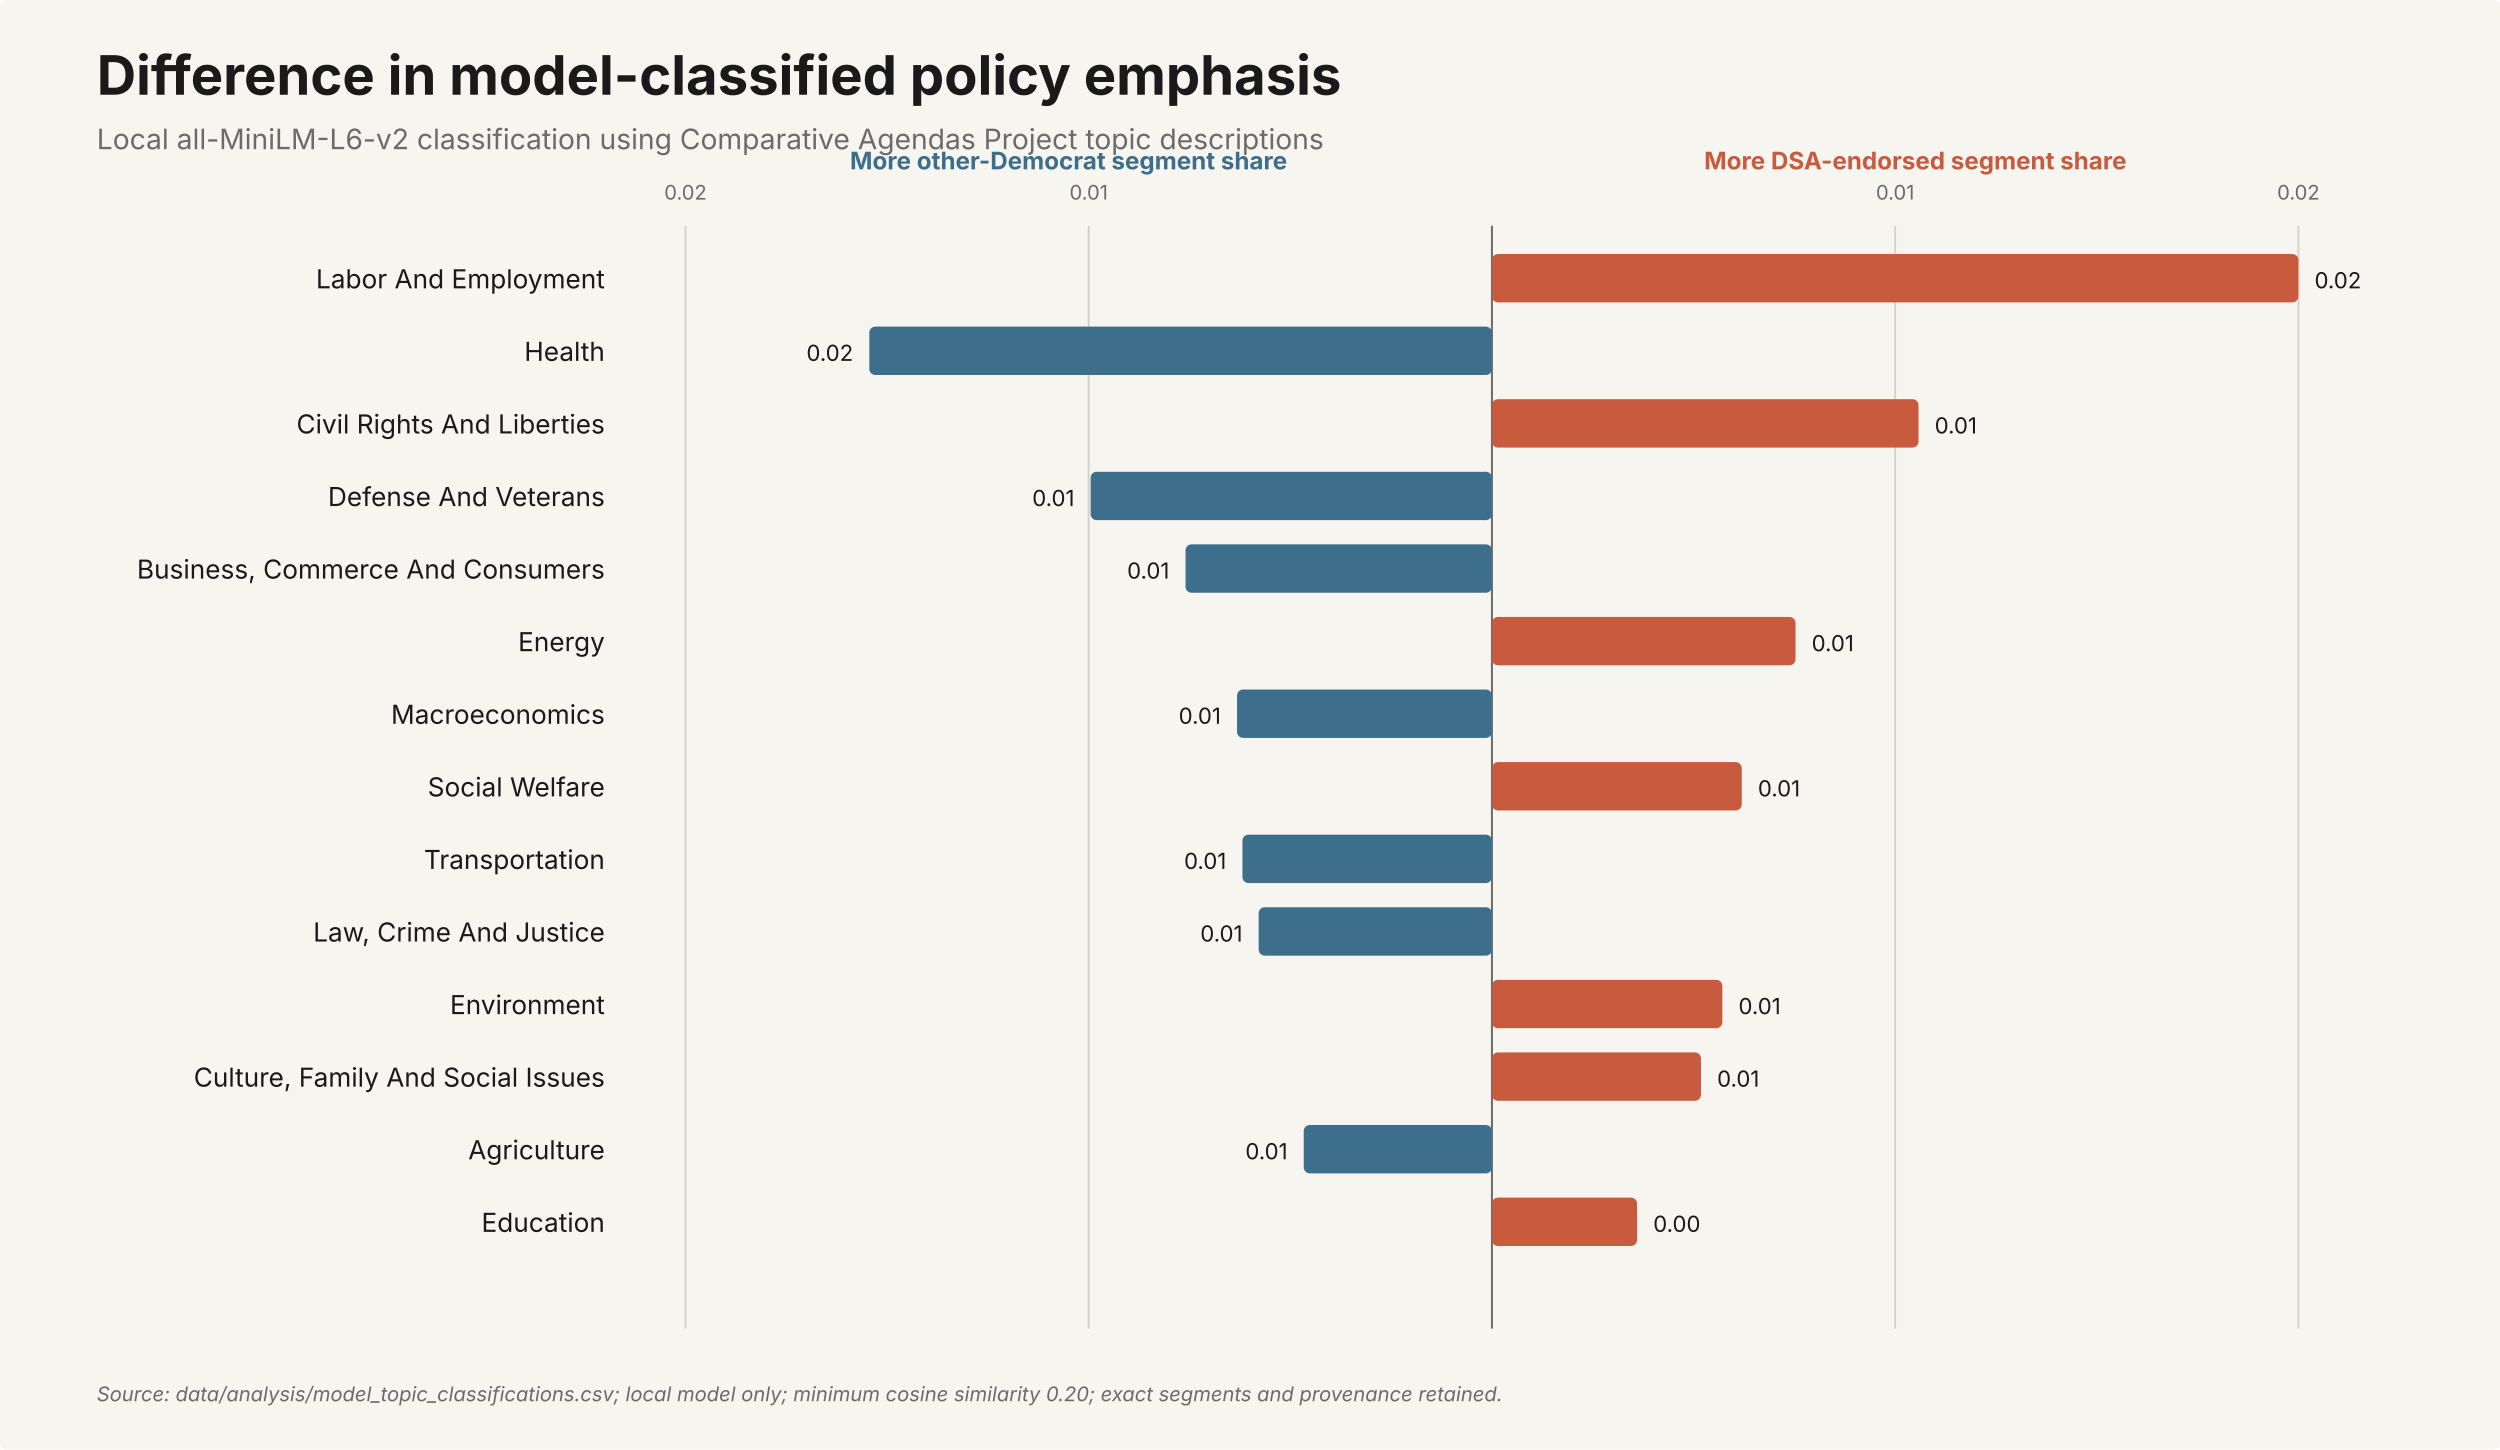
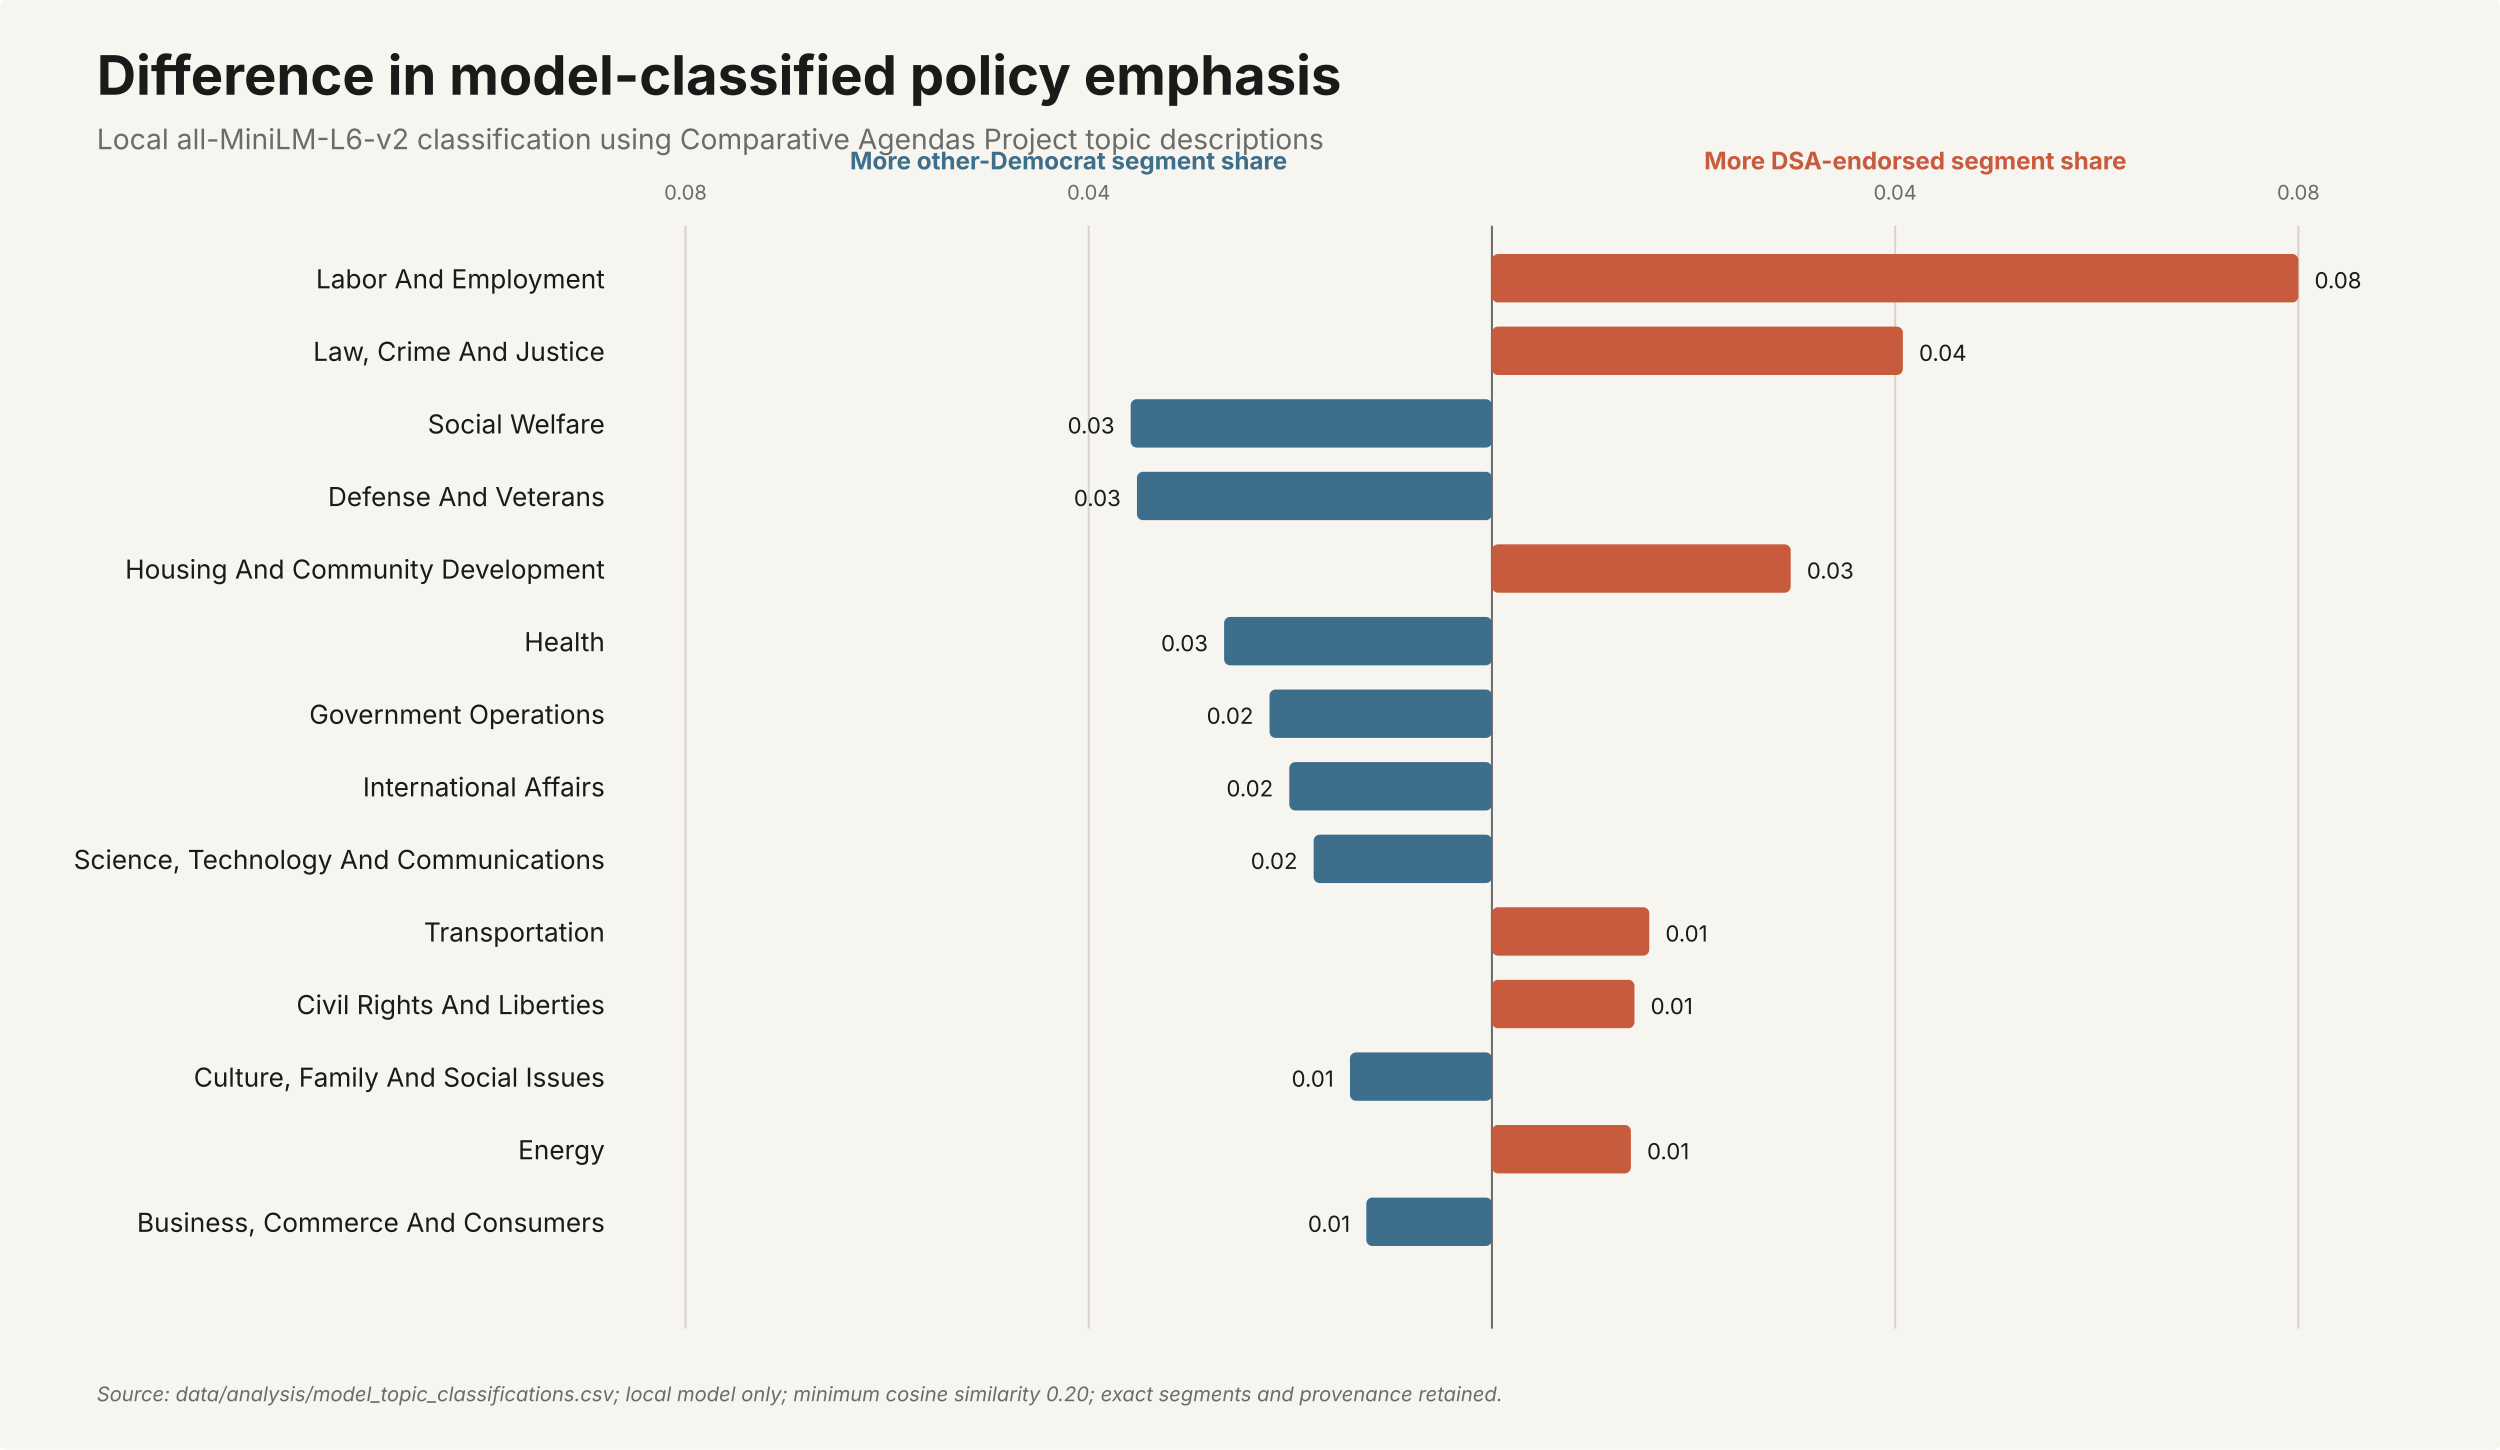
<svg xmlns="http://www.w3.org/2000/svg" width="1240" height="719" viewBox="0 0 1240 719">
  <rect x="0.00" y="0.00" width="1240.00" height="719.00" fill="#F7F5F0" rx="3" />
  <text x="48" y="47" text-anchor="start" fill="#1A1A1A" font-family="Inter, Arial, Helvetica, sans-serif" font-size="27px" font-weight="700" font-style="normal">Difference in model-classified policy emphasis</text>
  <text x="48" y="74" text-anchor="start" fill="#6B6B6B" font-family="Inter, Arial, Helvetica, sans-serif" font-size="14px" font-weight="400" font-style="normal">Local all-MiniLM-L6-v2 classification using Comparative Agendas Project topic descriptions</text>
  <line x1="340" y1="112" x2="340" y2="659" stroke="#D6D3CC" stroke-width="1" />
-   <text x="340" y="99" text-anchor="middle" fill="#6B6B6B" font-family="Inter, Arial, Helvetica, sans-serif" font-size="10px" font-weight="400" font-style="normal">0.02</text>
+   <text x="340" y="99" text-anchor="middle" fill="#6B6B6B" font-family="Inter, Arial, Helvetica, sans-serif" font-size="10px" font-weight="400" font-style="normal">0.08</text>
  <line x1="540.0" y1="112" x2="540.0" y2="659" stroke="#D6D3CC" stroke-width="1" />
-   <text x="540.0" y="99" text-anchor="middle" fill="#6B6B6B" font-family="Inter, Arial, Helvetica, sans-serif" font-size="10px" font-weight="400" font-style="normal">0.01</text>
+   <text x="540.0" y="99" text-anchor="middle" fill="#6B6B6B" font-family="Inter, Arial, Helvetica, sans-serif" font-size="10px" font-weight="400" font-style="normal">0.04</text>
  <line x1="740" y1="112" x2="740" y2="659" stroke="#6B6B6B" stroke-width="1" />
  <line x1="940.0" y1="112" x2="940.0" y2="659" stroke="#D6D3CC" stroke-width="1" />
-   <text x="940.0" y="99" text-anchor="middle" fill="#6B6B6B" font-family="Inter, Arial, Helvetica, sans-serif" font-size="10px" font-weight="400" font-style="normal">0.01</text>
+   <text x="940.0" y="99" text-anchor="middle" fill="#6B6B6B" font-family="Inter, Arial, Helvetica, sans-serif" font-size="10px" font-weight="400" font-style="normal">0.04</text>
  <line x1="1140" y1="112" x2="1140" y2="659" stroke="#D6D3CC" stroke-width="1" />
-   <text x="1140" y="99" text-anchor="middle" fill="#6B6B6B" font-family="Inter, Arial, Helvetica, sans-serif" font-size="10px" font-weight="400" font-style="normal">0.02</text>
+   <text x="1140" y="99" text-anchor="middle" fill="#6B6B6B" font-family="Inter, Arial, Helvetica, sans-serif" font-size="10px" font-weight="400" font-style="normal">0.08</text>
  <text x="300" y="143" text-anchor="end" fill="#1A1A1A" font-family="Inter, Arial, Helvetica, sans-serif" font-size="13px" font-weight="400" font-style="normal">Labor And Employment</text>
  <rect x="740.00" y="126.00" width="400.00" height="24.00" fill="#C85A3D" rx="3" />
-   <text x="1148.0" y="143" text-anchor="start" fill="#1A1A1A" font-family="Inter, Arial, Helvetica, sans-serif" font-size="11px" font-weight="400" font-style="normal">0.02</text>
-   <text x="300" y="179" text-anchor="end" fill="#1A1A1A" font-family="Inter, Arial, Helvetica, sans-serif" font-size="13px" font-weight="400" font-style="normal">Health</text>
-   <rect x="431.18" y="162.00" width="308.82" height="24.00" fill="#3D6F8C" rx="3" />
-   <text x="423.181" y="179" text-anchor="end" fill="#1A1A1A" font-family="Inter, Arial, Helvetica, sans-serif" font-size="11px" font-weight="400" font-style="normal">0.02</text>
-   <text x="300" y="215" text-anchor="end" fill="#1A1A1A" font-family="Inter, Arial, Helvetica, sans-serif" font-size="13px" font-weight="400" font-style="normal">Civil Rights And Liberties</text>
-   <rect x="740.00" y="198.00" width="211.60" height="24.00" fill="#C85A3D" rx="3" />
-   <text x="959.6" y="215" text-anchor="start" fill="#1A1A1A" font-family="Inter, Arial, Helvetica, sans-serif" font-size="11px" font-weight="400" font-style="normal">0.01</text>
+   <text x="1148.0" y="143" text-anchor="start" fill="#1A1A1A" font-family="Inter, Arial, Helvetica, sans-serif" font-size="11px" font-weight="400" font-style="normal">0.08</text>
+   <text x="300" y="179" text-anchor="end" fill="#1A1A1A" font-family="Inter, Arial, Helvetica, sans-serif" font-size="13px" font-weight="400" font-style="normal">Law, Crime And Justice</text>
+   <rect x="740.00" y="162.00" width="203.82" height="24.00" fill="#C85A3D" rx="3" />
+   <text x="951.824" y="179" text-anchor="start" fill="#1A1A1A" font-family="Inter, Arial, Helvetica, sans-serif" font-size="11px" font-weight="400" font-style="normal">0.04</text>
+   <text x="300" y="215" text-anchor="end" fill="#1A1A1A" font-family="Inter, Arial, Helvetica, sans-serif" font-size="13px" font-weight="400" font-style="normal">Social Welfare</text>
+   <rect x="560.82" y="198.00" width="179.18" height="24.00" fill="#3D6F8C" rx="3" />
+   <text x="552.816" y="215" text-anchor="end" fill="#1A1A1A" font-family="Inter, Arial, Helvetica, sans-serif" font-size="11px" font-weight="400" font-style="normal">0.03</text>
  <text x="300" y="251" text-anchor="end" fill="#1A1A1A" font-family="Inter, Arial, Helvetica, sans-serif" font-size="13px" font-weight="400" font-style="normal">Defense And Veterans</text>
-   <rect x="540.95" y="234.00" width="199.05" height="24.00" fill="#3D6F8C" rx="3" />
-   <text x="532.951" y="251" text-anchor="end" fill="#1A1A1A" font-family="Inter, Arial, Helvetica, sans-serif" font-size="11px" font-weight="400" font-style="normal">0.01</text>
-   <text x="300" y="287" text-anchor="end" fill="#1A1A1A" font-family="Inter, Arial, Helvetica, sans-serif" font-size="13px" font-weight="400" font-style="normal">Business, Commerce And Consumers</text>
-   <rect x="588.02" y="270.00" width="151.98" height="24.00" fill="#3D6F8C" rx="3" />
-   <text x="580.02" y="287" text-anchor="end" fill="#1A1A1A" font-family="Inter, Arial, Helvetica, sans-serif" font-size="11px" font-weight="400" font-style="normal">0.01</text>
-   <text x="300" y="323" text-anchor="end" fill="#1A1A1A" font-family="Inter, Arial, Helvetica, sans-serif" font-size="13px" font-weight="400" font-style="normal">Energy</text>
-   <rect x="740.00" y="306.00" width="150.57" height="24.00" fill="#C85A3D" rx="3" />
-   <text x="898.572" y="323" text-anchor="start" fill="#1A1A1A" font-family="Inter, Arial, Helvetica, sans-serif" font-size="11px" font-weight="400" font-style="normal">0.01</text>
-   <text x="300" y="359" text-anchor="end" fill="#1A1A1A" font-family="Inter, Arial, Helvetica, sans-serif" font-size="13px" font-weight="400" font-style="normal">Macroeconomics</text>
-   <rect x="613.58" y="342.00" width="126.42" height="24.00" fill="#3D6F8C" rx="3" />
-   <text x="605.579" y="359" text-anchor="end" fill="#1A1A1A" font-family="Inter, Arial, Helvetica, sans-serif" font-size="11px" font-weight="400" font-style="normal">0.01</text>
-   <text x="300" y="395" text-anchor="end" fill="#1A1A1A" font-family="Inter, Arial, Helvetica, sans-serif" font-size="13px" font-weight="400" font-style="normal">Social Welfare</text>
-   <rect x="740.00" y="378.00" width="123.90" height="24.00" fill="#C85A3D" rx="3" />
-   <text x="871.904" y="395" text-anchor="start" fill="#1A1A1A" font-family="Inter, Arial, Helvetica, sans-serif" font-size="11px" font-weight="400" font-style="normal">0.01</text>
-   <text x="300" y="431" text-anchor="end" fill="#1A1A1A" font-family="Inter, Arial, Helvetica, sans-serif" font-size="13px" font-weight="400" font-style="normal">Transportation</text>
-   <rect x="616.25" y="414.00" width="123.75" height="24.00" fill="#3D6F8C" rx="3" />
-   <text x="608.254" y="431" text-anchor="end" fill="#1A1A1A" font-family="Inter, Arial, Helvetica, sans-serif" font-size="11px" font-weight="400" font-style="normal">0.01</text>
-   <text x="300" y="467" text-anchor="end" fill="#1A1A1A" font-family="Inter, Arial, Helvetica, sans-serif" font-size="13px" font-weight="400" font-style="normal">Law, Crime And Justice</text>
-   <rect x="624.30" y="450.00" width="115.70" height="24.00" fill="#3D6F8C" rx="3" />
-   <text x="616.299" y="467" text-anchor="end" fill="#1A1A1A" font-family="Inter, Arial, Helvetica, sans-serif" font-size="11px" font-weight="400" font-style="normal">0.01</text>
-   <text x="300" y="503" text-anchor="end" fill="#1A1A1A" font-family="Inter, Arial, Helvetica, sans-serif" font-size="13px" font-weight="400" font-style="normal">Environment</text>
-   <rect x="740.00" y="486.00" width="114.28" height="24.00" fill="#C85A3D" rx="3" />
-   <text x="862.276" y="503" text-anchor="start" fill="#1A1A1A" font-family="Inter, Arial, Helvetica, sans-serif" font-size="11px" font-weight="400" font-style="normal">0.01</text>
+   <rect x="563.93" y="234.00" width="176.07" height="24.00" fill="#3D6F8C" rx="3" />
+   <text x="555.931" y="251" text-anchor="end" fill="#1A1A1A" font-family="Inter, Arial, Helvetica, sans-serif" font-size="11px" font-weight="400" font-style="normal">0.03</text>
+   <text x="300" y="287" text-anchor="end" fill="#1A1A1A" font-family="Inter, Arial, Helvetica, sans-serif" font-size="13px" font-weight="400" font-style="normal">Housing And Community Development</text>
+   <rect x="740.00" y="270.00" width="148.18" height="24.00" fill="#C85A3D" rx="3" />
+   <text x="896.184" y="287" text-anchor="start" fill="#1A1A1A" font-family="Inter, Arial, Helvetica, sans-serif" font-size="11px" font-weight="400" font-style="normal">0.03</text>
+   <text x="300" y="323" text-anchor="end" fill="#1A1A1A" font-family="Inter, Arial, Helvetica, sans-serif" font-size="13px" font-weight="400" font-style="normal">Health</text>
+   <rect x="607.16" y="306.00" width="132.84" height="24.00" fill="#3D6F8C" rx="3" />
+   <text x="599.164" y="323" text-anchor="end" fill="#1A1A1A" font-family="Inter, Arial, Helvetica, sans-serif" font-size="11px" font-weight="400" font-style="normal">0.03</text>
+   <text x="300" y="359" text-anchor="end" fill="#1A1A1A" font-family="Inter, Arial, Helvetica, sans-serif" font-size="13px" font-weight="400" font-style="normal">Government Operations</text>
+   <rect x="629.69" y="342.00" width="110.31" height="24.00" fill="#3D6F8C" rx="3" />
+   <text x="621.686" y="359" text-anchor="end" fill="#1A1A1A" font-family="Inter, Arial, Helvetica, sans-serif" font-size="11px" font-weight="400" font-style="normal">0.02</text>
+   <text x="300" y="395" text-anchor="end" fill="#1A1A1A" font-family="Inter, Arial, Helvetica, sans-serif" font-size="13px" font-weight="400" font-style="normal">International Affairs</text>
+   <rect x="639.49" y="378.00" width="100.51" height="24.00" fill="#3D6F8C" rx="3" />
+   <text x="631.494" y="395" text-anchor="end" fill="#1A1A1A" font-family="Inter, Arial, Helvetica, sans-serif" font-size="11px" font-weight="400" font-style="normal">0.02</text>
+   <text x="300" y="431" text-anchor="end" fill="#1A1A1A" font-family="Inter, Arial, Helvetica, sans-serif" font-size="13px" font-weight="400" font-style="normal">Science, Technology And Communications</text>
+   <rect x="651.57" y="414.00" width="88.43" height="24.00" fill="#3D6F8C" rx="3" />
+   <text x="643.566" y="431" text-anchor="end" fill="#1A1A1A" font-family="Inter, Arial, Helvetica, sans-serif" font-size="11px" font-weight="400" font-style="normal">0.02</text>
+   <text x="300" y="467" text-anchor="end" fill="#1A1A1A" font-family="Inter, Arial, Helvetica, sans-serif" font-size="13px" font-weight="400" font-style="normal">Transportation</text>
+   <rect x="740.00" y="450.00" width="78.03" height="24.00" fill="#C85A3D" rx="3" />
+   <text x="826.031" y="467" text-anchor="start" fill="#1A1A1A" font-family="Inter, Arial, Helvetica, sans-serif" font-size="11px" font-weight="400" font-style="normal">0.01</text>
+   <text x="300" y="503" text-anchor="end" fill="#1A1A1A" font-family="Inter, Arial, Helvetica, sans-serif" font-size="13px" font-weight="400" font-style="normal">Civil Rights And Liberties</text>
+   <rect x="740.00" y="486.00" width="70.70" height="24.00" fill="#C85A3D" rx="3" />
+   <text x="818.696" y="503" text-anchor="start" fill="#1A1A1A" font-family="Inter, Arial, Helvetica, sans-serif" font-size="11px" font-weight="400" font-style="normal">0.01</text>
  <text x="300" y="539" text-anchor="end" fill="#1A1A1A" font-family="Inter, Arial, Helvetica, sans-serif" font-size="13px" font-weight="400" font-style="normal">Culture, Family And Social Issues</text>
-   <rect x="740.00" y="522.00" width="103.68" height="24.00" fill="#C85A3D" rx="3" />
-   <text x="851.679" y="539" text-anchor="start" fill="#1A1A1A" font-family="Inter, Arial, Helvetica, sans-serif" font-size="11px" font-weight="400" font-style="normal">0.01</text>
-   <text x="300" y="575" text-anchor="end" fill="#1A1A1A" font-family="Inter, Arial, Helvetica, sans-serif" font-size="13px" font-weight="400" font-style="normal">Agriculture</text>
-   <rect x="646.65" y="558.00" width="93.35" height="24.00" fill="#3D6F8C" rx="3" />
-   <text x="638.654" y="575" text-anchor="end" fill="#1A1A1A" font-family="Inter, Arial, Helvetica, sans-serif" font-size="11px" font-weight="400" font-style="normal">0.01</text>
-   <text x="300" y="611" text-anchor="end" fill="#1A1A1A" font-family="Inter, Arial, Helvetica, sans-serif" font-size="13px" font-weight="400" font-style="normal">Education</text>
-   <rect x="740.00" y="594.00" width="71.99" height="24.00" fill="#C85A3D" rx="3" />
-   <text x="819.994" y="611" text-anchor="start" fill="#1A1A1A" font-family="Inter, Arial, Helvetica, sans-serif" font-size="11px" font-weight="400" font-style="normal">0.00</text>
+   <rect x="669.58" y="522.00" width="70.42" height="24.00" fill="#3D6F8C" rx="3" />
+   <text x="661.581" y="539" text-anchor="end" fill="#1A1A1A" font-family="Inter, Arial, Helvetica, sans-serif" font-size="11px" font-weight="400" font-style="normal">0.01</text>
+   <text x="300" y="575" text-anchor="end" fill="#1A1A1A" font-family="Inter, Arial, Helvetica, sans-serif" font-size="13px" font-weight="400" font-style="normal">Energy</text>
+   <rect x="740.00" y="558.00" width="68.92" height="24.00" fill="#C85A3D" rx="3" />
+   <text x="816.922" y="575" text-anchor="start" fill="#1A1A1A" font-family="Inter, Arial, Helvetica, sans-serif" font-size="11px" font-weight="400" font-style="normal">0.01</text>
+   <text x="300" y="611" text-anchor="end" fill="#1A1A1A" font-family="Inter, Arial, Helvetica, sans-serif" font-size="13px" font-weight="400" font-style="normal">Business, Commerce And Consumers</text>
+   <rect x="677.69" y="594.00" width="62.31" height="24.00" fill="#3D6F8C" rx="3" />
+   <text x="669.688" y="611" text-anchor="end" fill="#1A1A1A" font-family="Inter, Arial, Helvetica, sans-serif" font-size="11px" font-weight="400" font-style="normal">0.01</text>
  <text x="950.0" y="84" text-anchor="middle" fill="#C85A3D" font-family="Inter, Arial, Helvetica, sans-serif" font-size="12px" font-weight="700" font-style="normal">More DSA-endorsed segment share</text>
  <text x="530.0" y="84" text-anchor="middle" fill="#3D6F8C" font-family="Inter, Arial, Helvetica, sans-serif" font-size="12px" font-weight="700" font-style="normal">More other-Democrat segment share</text>
  <text x="48" y="695" text-anchor="start" fill="#6B6B6B" font-family="Inter, Arial, Helvetica, sans-serif" font-size="10px" font-weight="400" font-style="italic">Source: data/analysis/model_topic_classifications.csv; local model only; minimum cosine similarity 0.20; exact segments and provenance retained.</text>
</svg>
